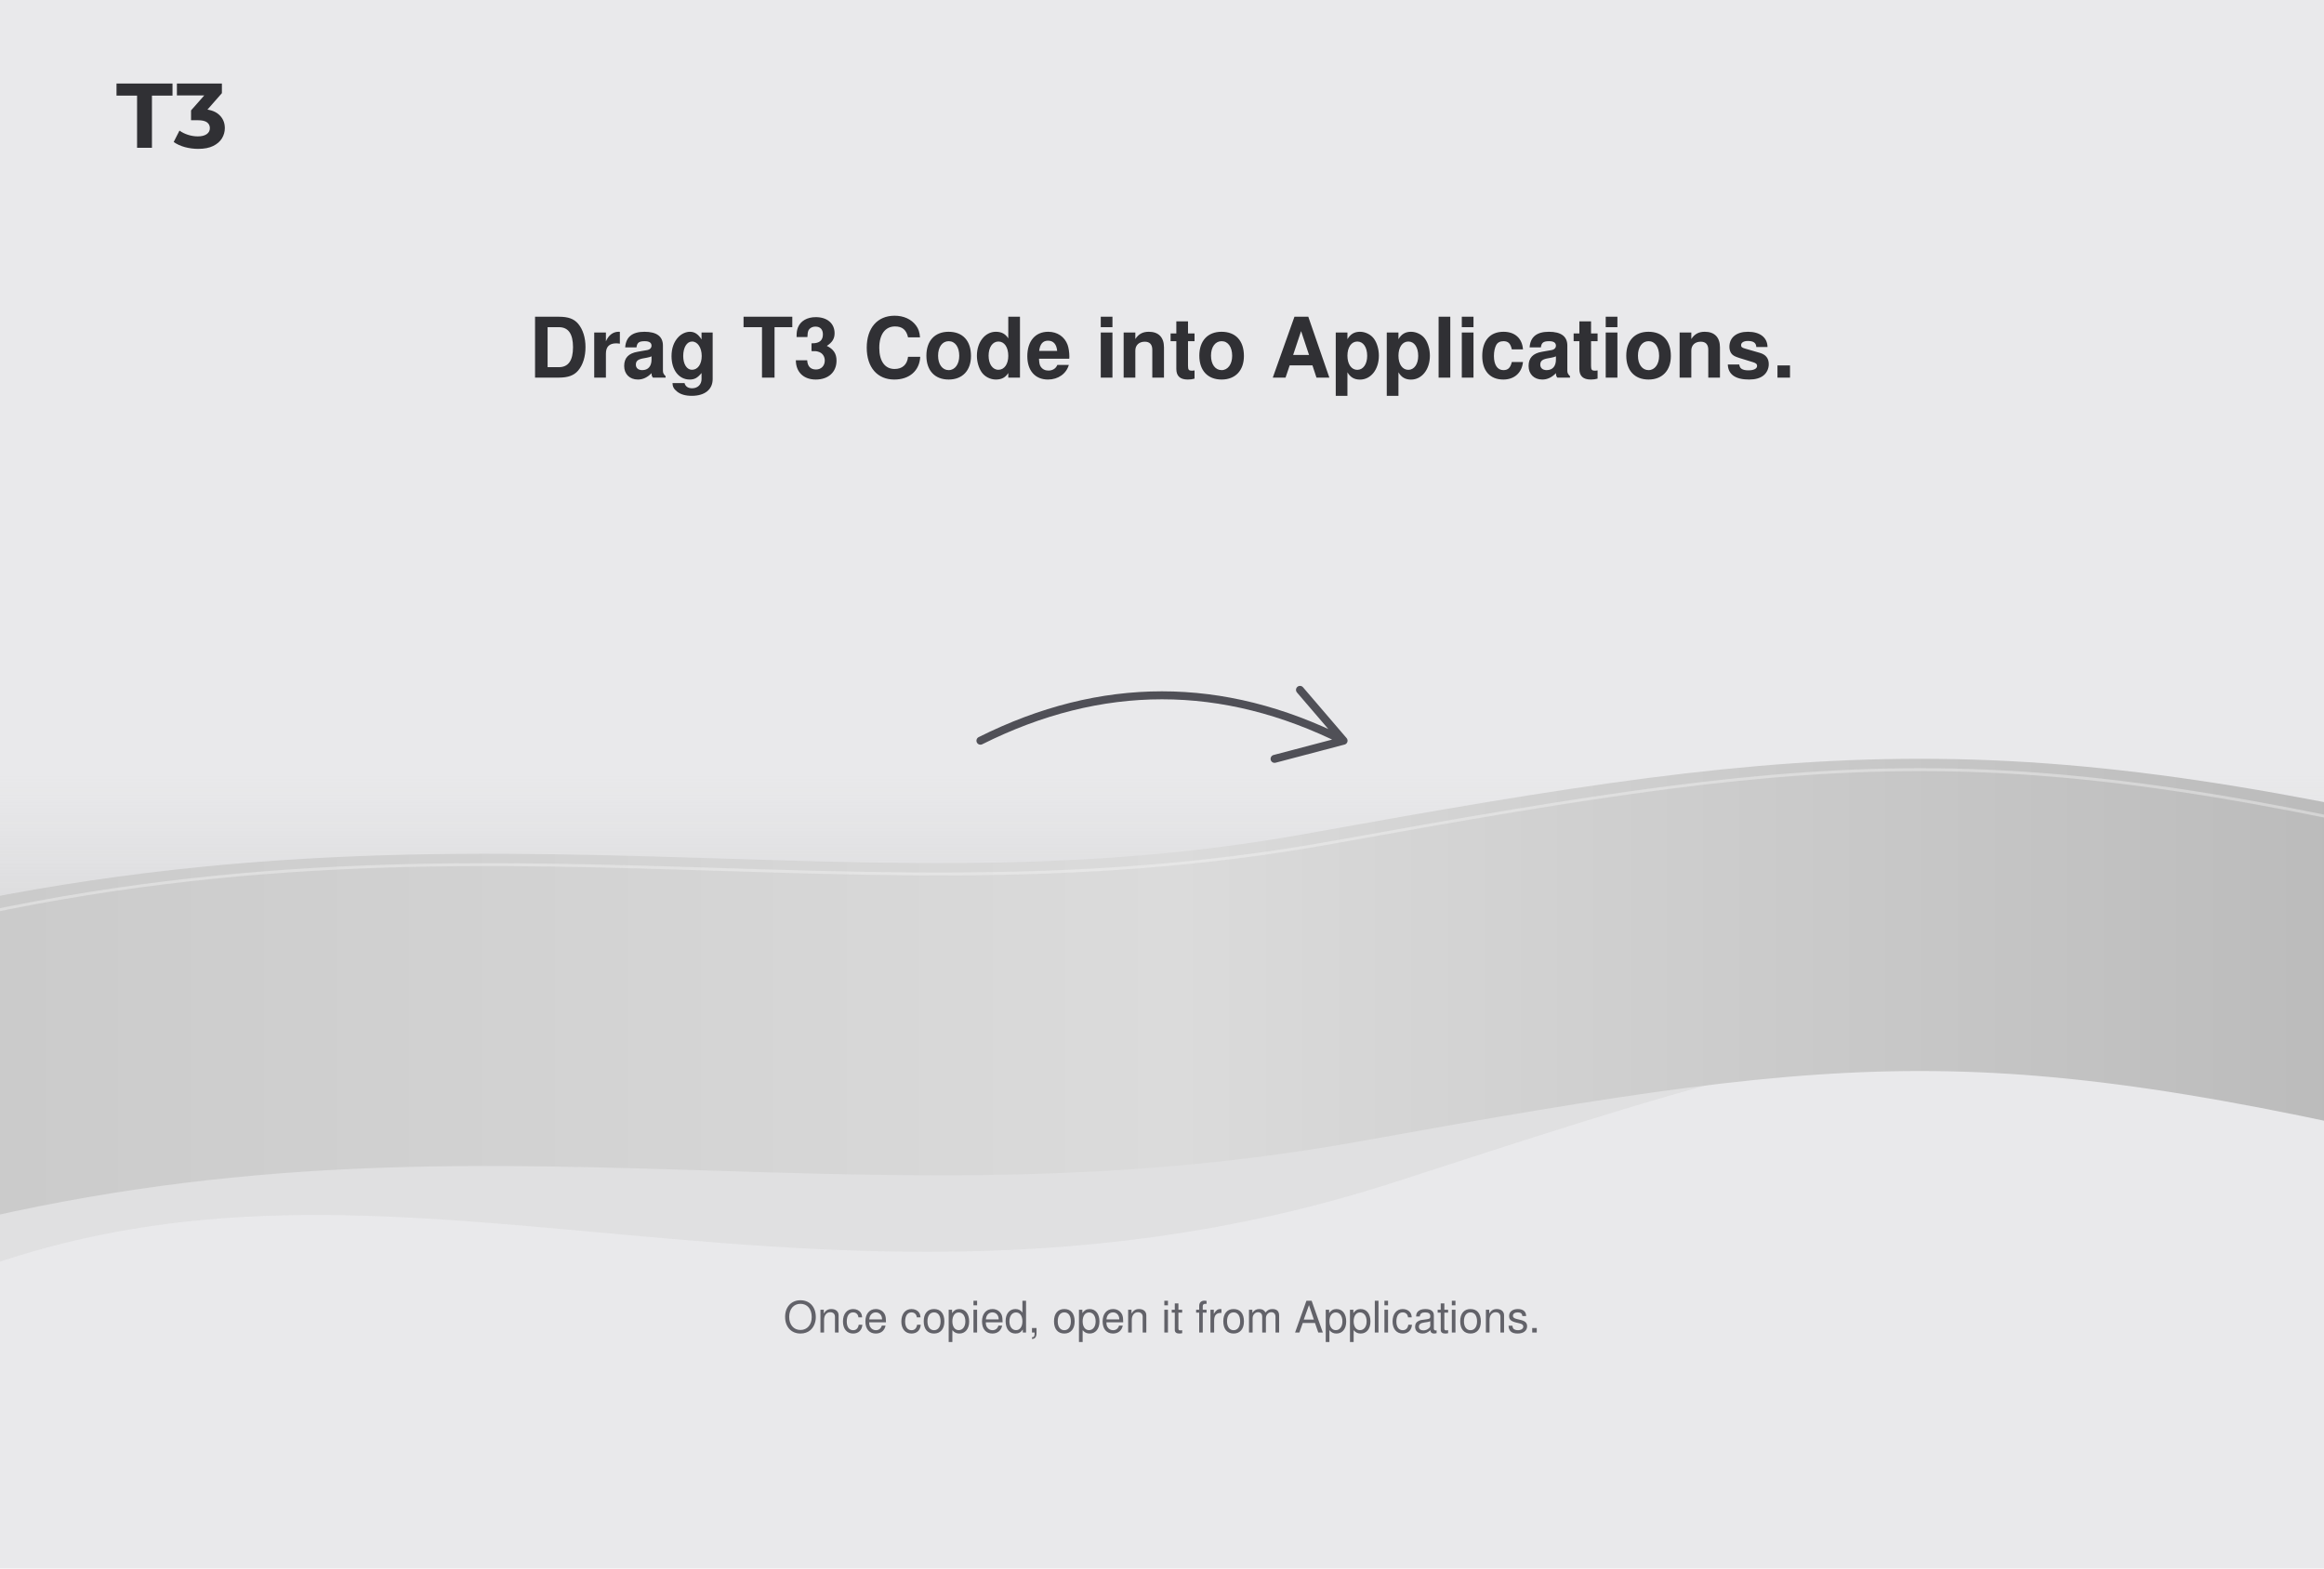
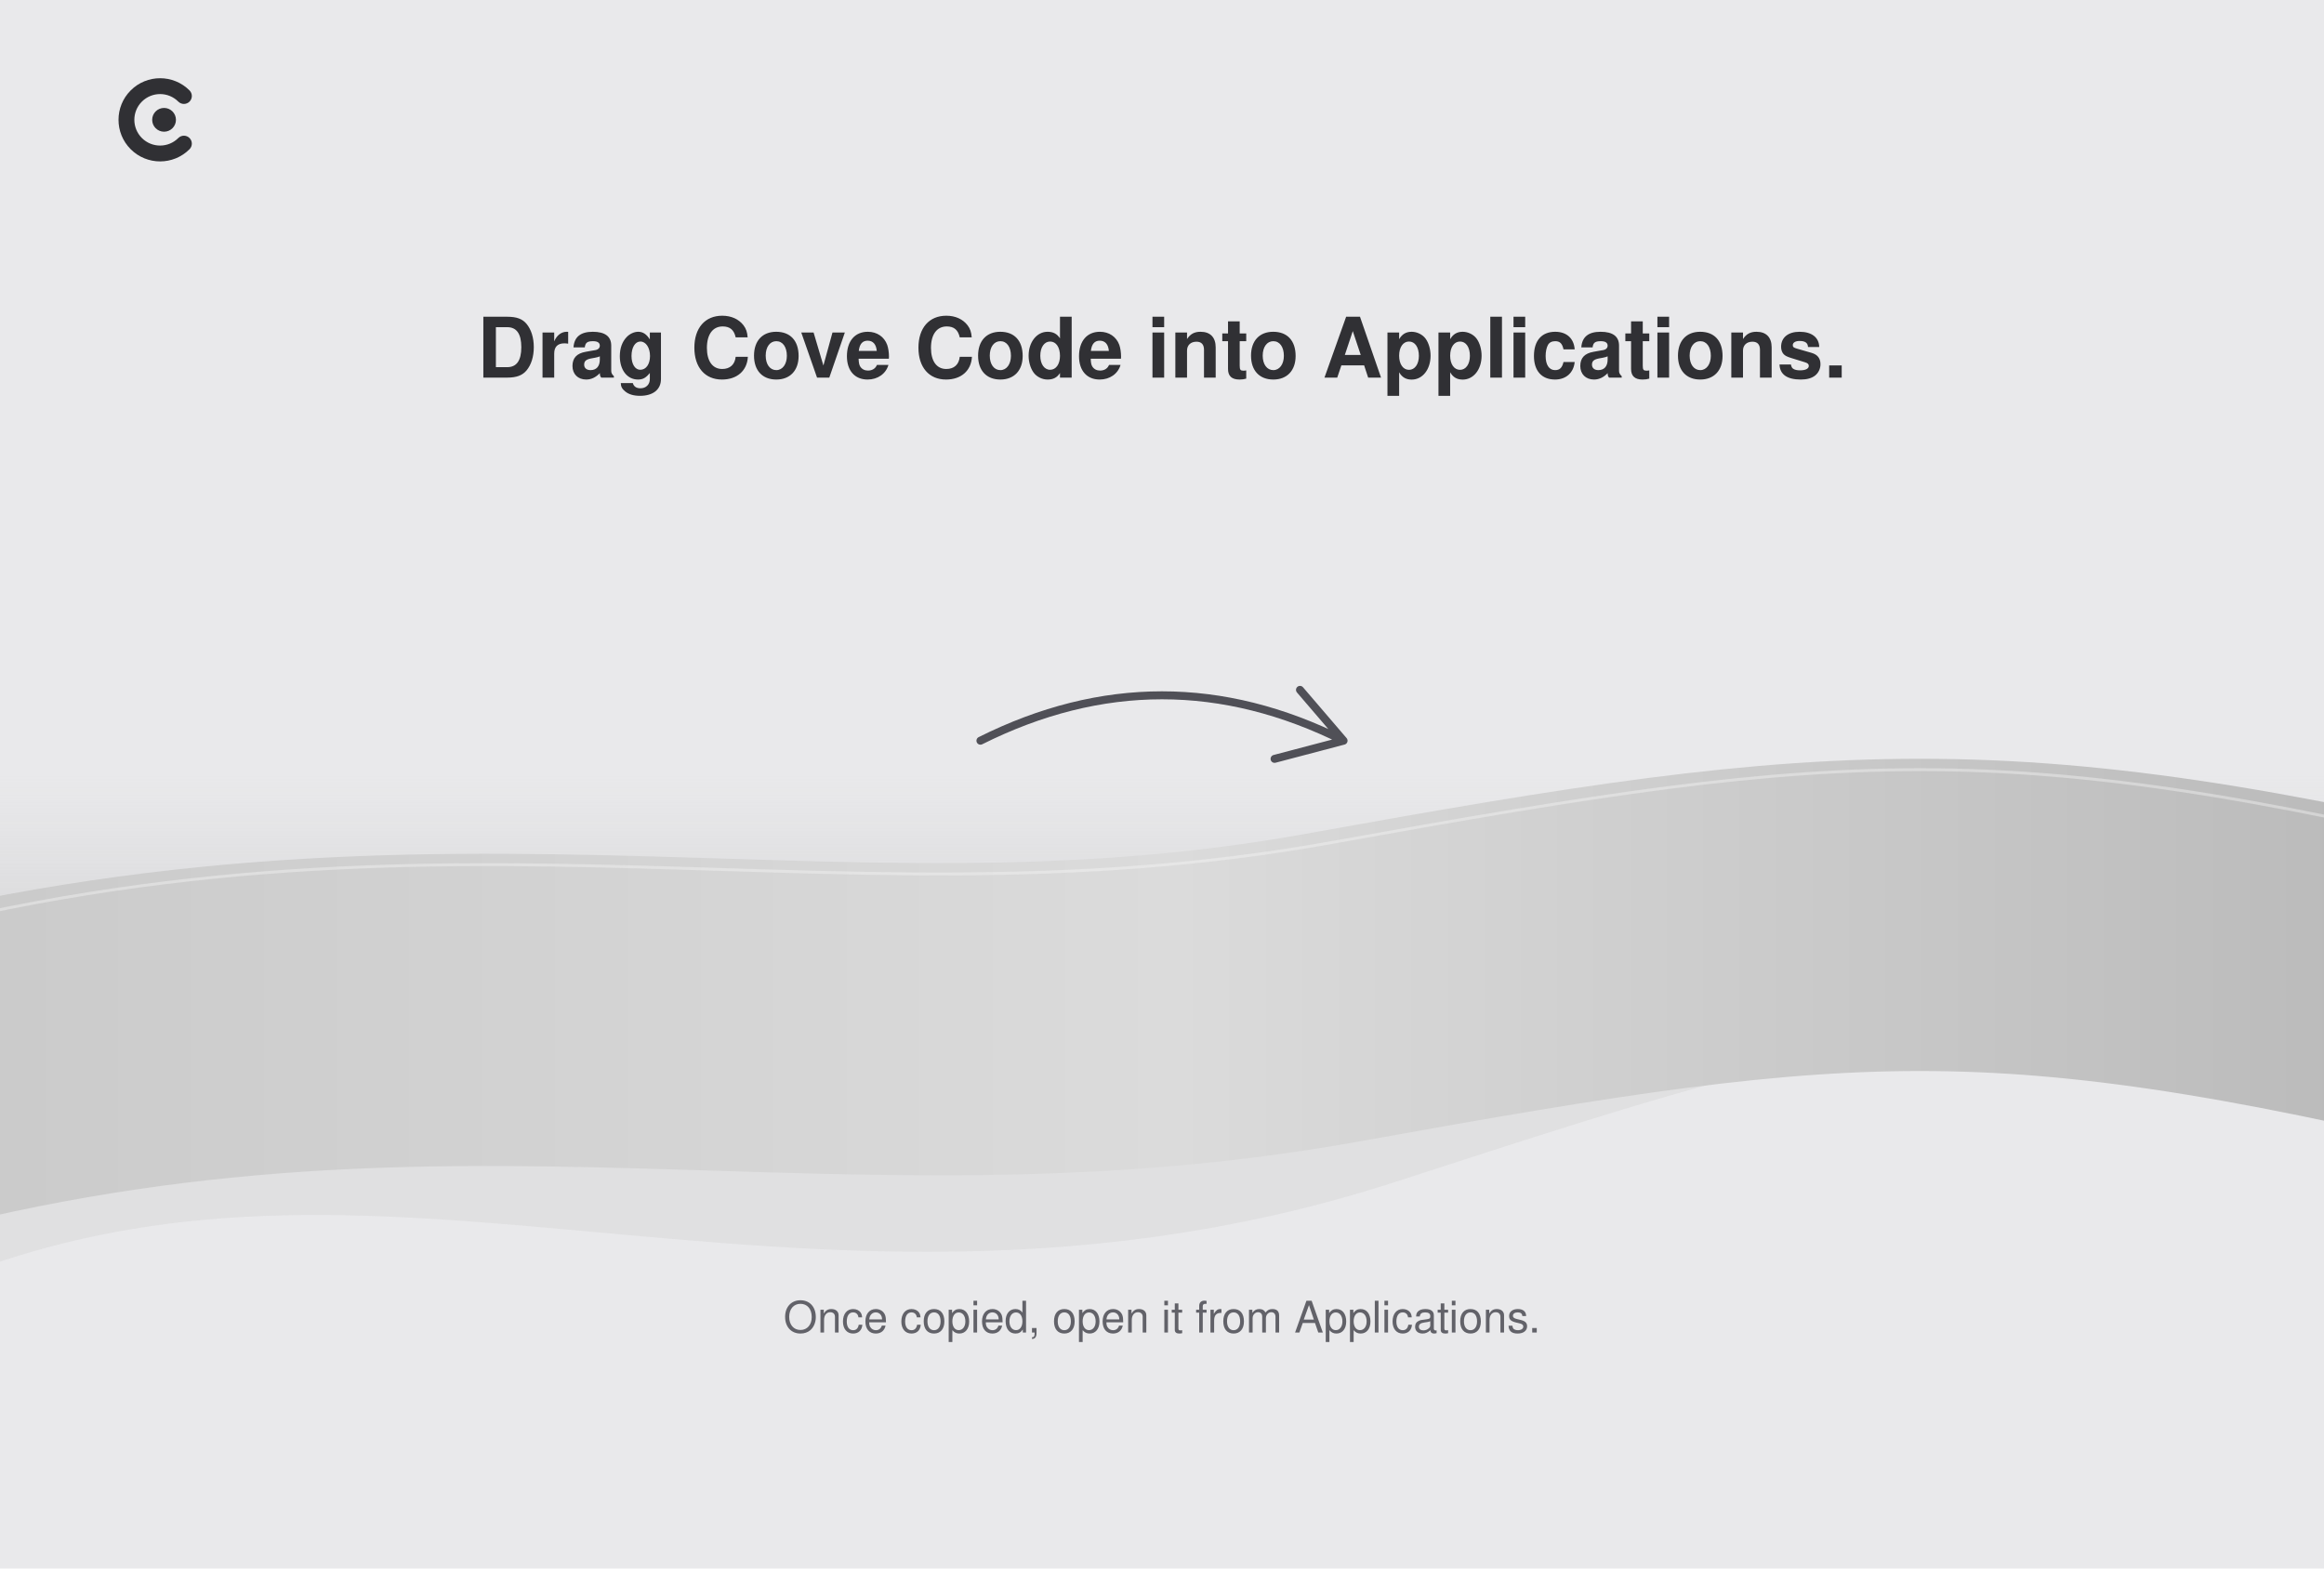
<svg xmlns="http://www.w3.org/2000/svg" width="1280" height="864" viewBox="0 0 640 432">
  <defs>
    <linearGradient id="veil" x1="0" y1="0" x2="0" y2="1">
      <stop stop-color="#B7B7B7" stop-opacity="0" />
      <stop offset=".55" stop-color="#A5A5A5" stop-opacity=".24" />
      <stop offset="1" stop-color="#D1D1D1" stop-opacity=".4" />
    </linearGradient>
    <linearGradient id="silk" x1="0" y1="0" x2="1" y2="0">
      <stop stop-color="#C8C8C8" />
      <stop offset=".5" stop-color="#DBDBDB" />
      <stop offset="1" stop-color="#B5B5B5" />
    </linearGradient>
  </defs>
  <rect width="640" height="432" fill="#E9E9EB" />
  <path d="M-60 293C95 220 214 304 362 256S559 191 707 257" stroke="url(#veil)" stroke-width="146" fill="none" opacity="1" stroke-linecap="round" stroke-linejoin="round" />
  <path d="M-60 306C113 252 223 298 367 272S553 242 707 280" stroke="url(#silk)" stroke-width="86" fill="none" opacity="1" stroke-linecap="round" stroke-linejoin="round" />
  <path d="M-60 266C113 212 223 258 367 232S553 202 707 240" stroke="#F5F5F5" stroke-width="0.8" fill="none" opacity="0.42" stroke-linecap="round" stroke-linejoin="round" />
-   <svg x="32" y="23" width="30" height="18" viewBox="15.531 37 94.394 56.96" fill="#303034">
-     <path d="M33.451 93V47.56H15.531V37H64.331V47.56H46.411V93H33.451ZM86.725 93.96C82.832 93.96 78.965 93.453 75.125 92.44C71.285 91.373 68.032 89.88 65.365 87.96L70.405 78.04C72.539 79.587 75.019 80.813 77.845 81.72C80.672 82.627 83.525 83.08 86.405 83.08C89.659 83.08 92.219 82.44 94.085 81.16C95.952 79.88 96.885 78.12 96.885 75.88C96.885 73.747 96.059 72.067 94.405 70.84C92.752 69.613 90.085 69 86.405 69H80.485V60.44L96.085 42.76L97.525 47.4H68.165V37H107.365V45.4L91.845 63.08L85.285 59.32H89.045C95.925 59.32 101.125 60.867 104.645 63.96C108.165 67.053 109.925 71.027 109.925 75.88C109.925 79.027 109.099 81.987 107.445 84.76C105.792 87.48 103.259 89.693 99.845 91.4C96.432 93.107 92.059 93.96 86.725 93.96Z" />
+   <svg x="32" y="21" width="22" height="24" viewBox="20 20 80 88" fill="#303034">
+     <path d="M93.7 34.3 A42 42 0 1 0 93.7 93.7 A8 8 0 0 0 82.38 82.38 A26 26 0 1 1 82.38 45.62 A8 8 0 0 0 93.7 34.3 Z M80 64 A12 12 0 1 1 56 64 A12 12 0 1 1 80 64 Z" />
  </svg>
-   <text x="320" y="104" fill="#303034" font-family="Helvetica" font-size="23" font-weight="700" text-anchor="middle">Drag T3 Code into Applications.</text>
+   <text x="320" y="104" fill="#303034" font-family="Helvetica" font-size="23" font-weight="700" text-anchor="middle">Drag Cove Code into Applications.</text>
  <path d="M270 204Q320 179 370 204M358 190L370 204L351 209" stroke="#505057" stroke-width="2.2" fill="none" opacity="1" stroke-linecap="round" stroke-linejoin="round" />
  <text x="320" y="367" fill="#626269" font-family="Helvetica" font-size="12" font-weight="400" text-anchor="middle">Once copied, open it from Applications.</text>
</svg>
